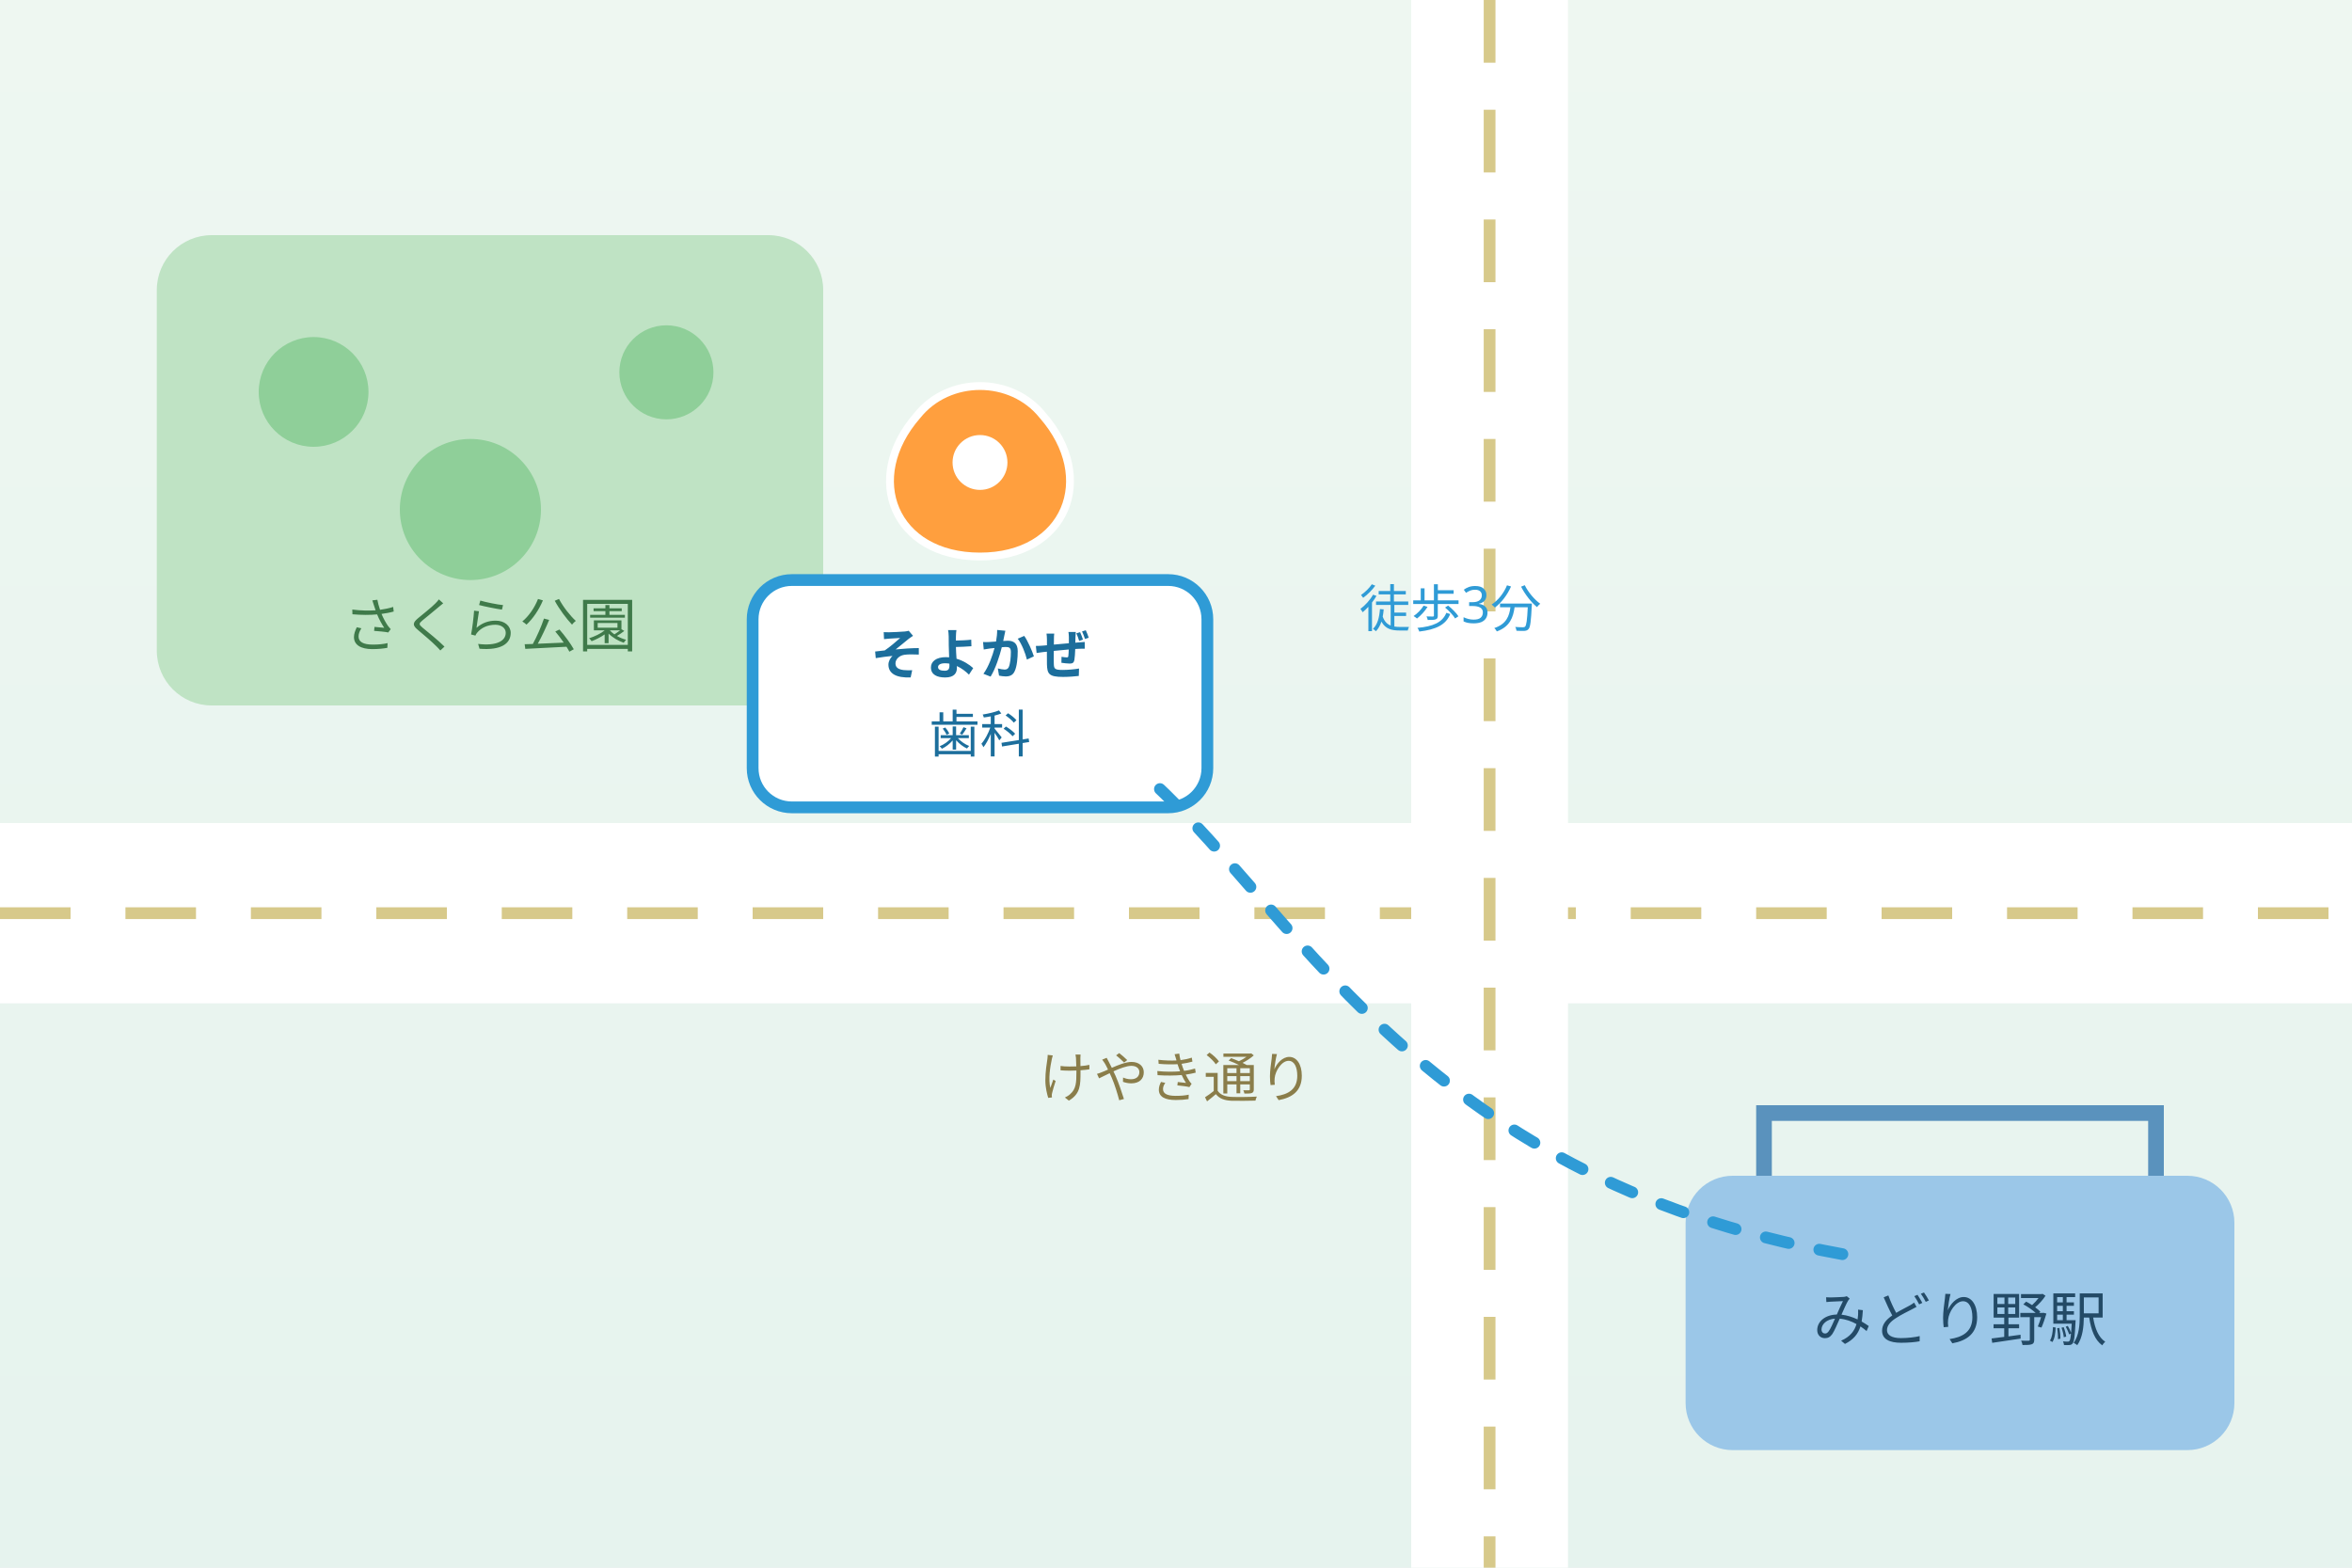
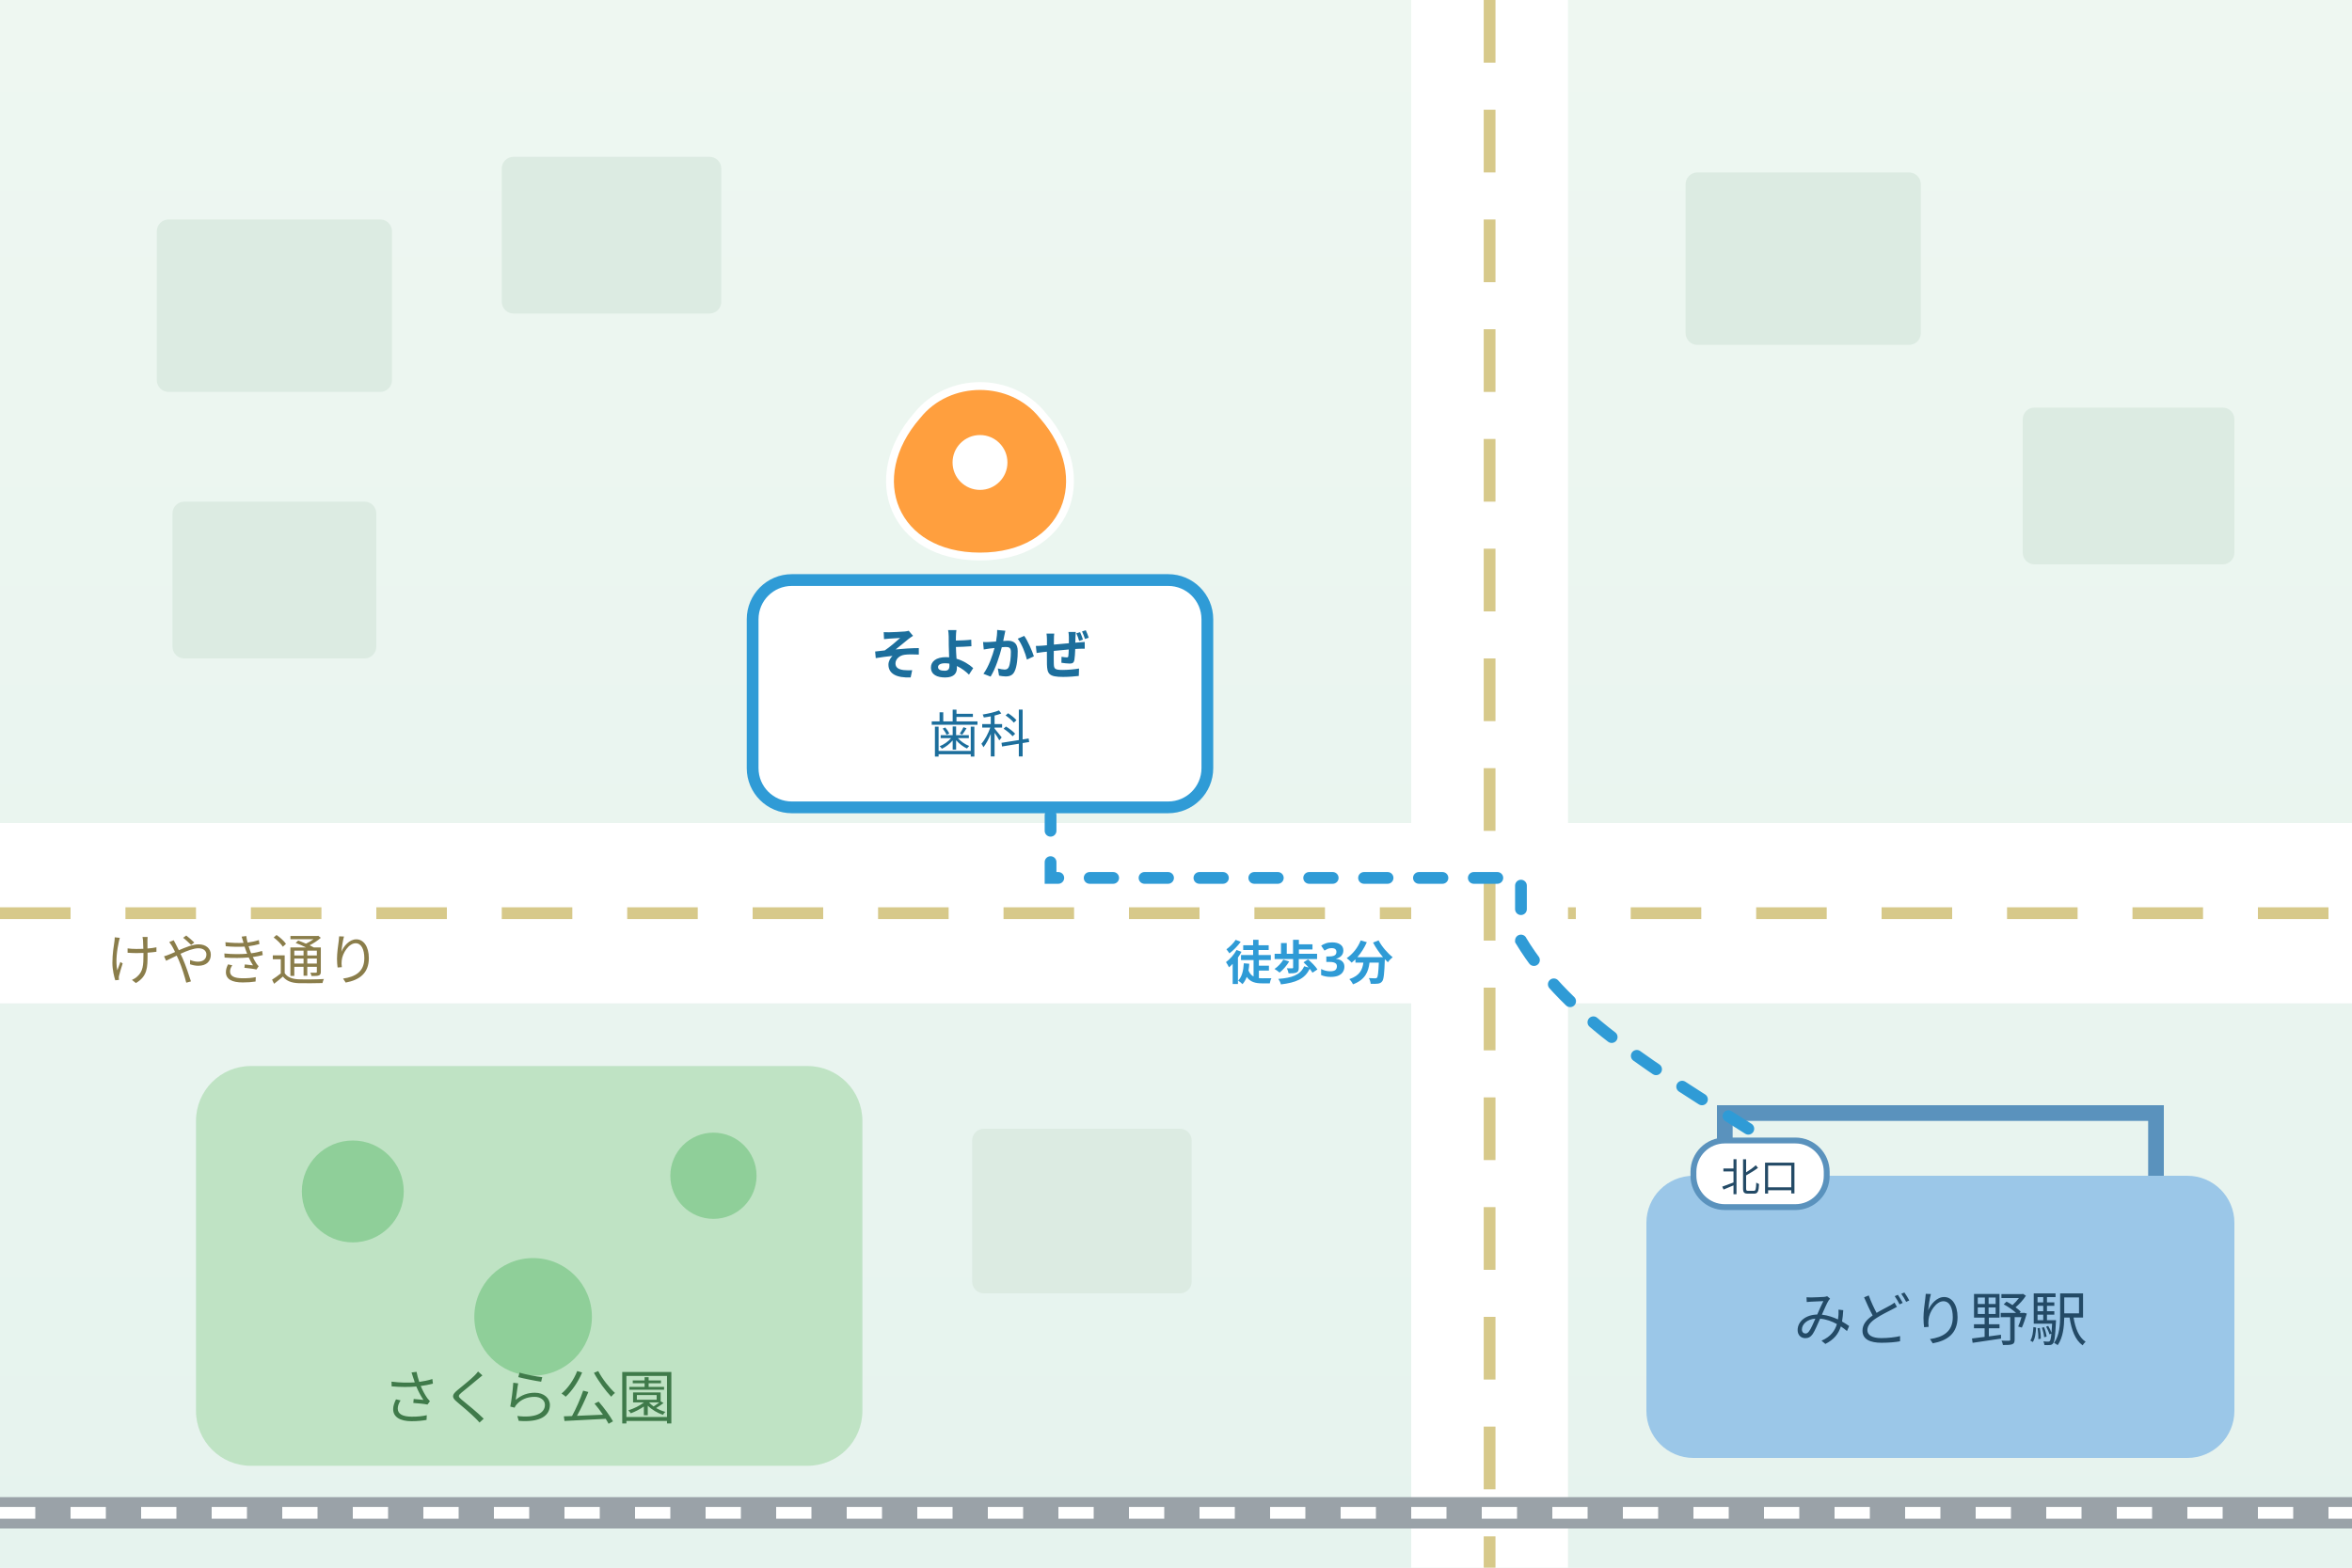
<svg xmlns="http://www.w3.org/2000/svg" viewBox="0 0 600 400" role="img" aria-label="そよかぜ歯科・矯正歯科の簡易地図。みどり野駅 北口から徒歩3分、けやき通り沿い、さくら公園の向かい。">
  <defs>
    <linearGradient id="land" x1="0" y1="0" x2="0" y2="1">
      <stop offset="0" stop-color="#eef7f1" />
      <stop offset="1" stop-color="#e6f3ee" />
    </linearGradient>
  </defs>
  <rect width="600" height="400" fill="url(#land)" />
-   <rect x="40" y="60" width="170" height="120" rx="14" fill="#bfe3c4" />
-   <circle cx="80" cy="100" r="14" fill="#8fcf99" />
-   <circle cx="120" cy="130" r="18" fill="#8fcf99" />
-   <circle cx="170" cy="95" r="12" fill="#8fcf99" />
-   <text x="125" y="165" font-family="sans-serif" font-size="15" fill="#3f7a4a" text-anchor="middle">さくら公園</text>
+   <g fill="#dcebe2">
+     <rect x="40" y="56" width="60" height="44" rx="3" />
+     <rect x="128" y="40" width="56" height="40" rx="3" />
+     <rect x="44" y="128" width="52" height="40" rx="3" />
+     <rect x="430" y="44" width="60" height="44" rx="3" />
+     <rect x="516" y="104" width="54" height="40" rx="3" />
+     <rect x="248" y="288" width="56" height="42" rx="3" />
+   </g>
  <rect x="0" y="210" width="600" height="46" fill="#ffffff" />
  <line x1="0" y1="233" x2="600" y2="233" stroke="#d7c98a" stroke-width="3" stroke-dasharray="18 14" />
-   <text x="300" y="280" font-family="sans-serif" font-size="14" fill="#8a7d4a" text-anchor="middle">けやき通り</text>
+   <text x="62" y="250" font-family="sans-serif" font-size="14" fill="#8a7d4a" text-anchor="middle">けやき通り</text>
  <rect x="360" y="0" width="40" height="400" fill="#ffffff" />
  <line x1="380" y1="0" x2="380" y2="400" stroke="#d7c98a" stroke-width="3" stroke-dasharray="16 12" />
-   <rect x="430" y="300" width="140" height="70" rx="12" fill="#9bc7e8" />
-   <path d="M450 300 v-16 h100 v16" fill="none" stroke="#5a92bd" stroke-width="4" />
-   <text x="500" y="342" font-family="sans-serif" font-size="15" fill="#234a66" text-anchor="middle">みどり野駅</text>
+   <rect x="50" y="272" width="170" height="102" rx="14" fill="#bfe3c4" />
+   <circle cx="90" cy="304" r="13" fill="#8fcf99" />
+   <circle cx="136" cy="336" r="15" fill="#8fcf99" />
+   <circle cx="182" cy="300" r="11" fill="#8fcf99" />
+   <text x="135" y="362" font-family="sans-serif" font-size="15" fill="#3f7a4a" text-anchor="middle">さくら公園</text>
+   <line x1="0" y1="386" x2="600" y2="386" stroke="#9aa2a8" stroke-width="8" />
+   <line x1="0" y1="386" x2="600" y2="386" stroke="#ffffff" stroke-width="3" stroke-dasharray="9 9" />
+   <rect x="420" y="300" width="150" height="72" rx="12" fill="#9bc7e8" />
+   <path d="M440 300 v-16 h110 v16" fill="none" stroke="#5a92bd" stroke-width="4" />
+   <text x="495" y="342" font-family="sans-serif" font-size="15" fill="#234a66" text-anchor="middle">みどり野駅</text>
+   <rect x="432" y="291" width="34" height="17" rx="8" fill="#ffffff" stroke="#5a92bd" stroke-width="1.5" />
+   <text x="449" y="304" font-family="sans-serif" font-size="10" fill="#234a66" text-anchor="middle">北口</text>
  <g transform="translate(250 150)">
    <rect x="-58" y="-2" width="116" height="58" rx="10" fill="#ffffff" stroke="#2f9bd6" stroke-width="3" />
    <text x="0" y="22" font-family="sans-serif" font-size="14" fill="#1c6e9c" text-anchor="middle" font-weight="bold">そよかぜ</text>
    <text x="0" y="42" font-family="sans-serif" font-size="13" fill="#1c6e9c" text-anchor="middle">歯科</text>
    <path d="M0 -8 C -22 -8, -30 -28, -16 -44 C -8 -54, 8 -54, 16 -44 C 30 -28, 22 -8, 0 -8 Z" fill="#ff9f3e" stroke="#ffffff" stroke-width="2" />
    <circle cx="0" cy="-32" r="7" fill="#ffffff" />
  </g>
-   <path d="M470 320 C 360 300, 330 230, 290 196" fill="none" stroke="#2f9bd6" stroke-width="3" stroke-dasharray="6 8" stroke-linecap="round" />
-   <text x="370" y="160" font-family="sans-serif" font-size="13" fill="#2f9bd6" text-anchor="middle">徒歩3分</text>
+   <path d="M446 288 C 424 274, 400 260, 388 240 L 388 224 L 268 224 L 268 208" fill="none" stroke="#2f9bd6" stroke-width="3" stroke-dasharray="6 8" stroke-linecap="round" />
+   <text x="334" y="250" font-family="sans-serif" font-size="12" font-weight="bold" fill="#2f9bd6" text-anchor="middle">徒歩3分</text>
</svg>
